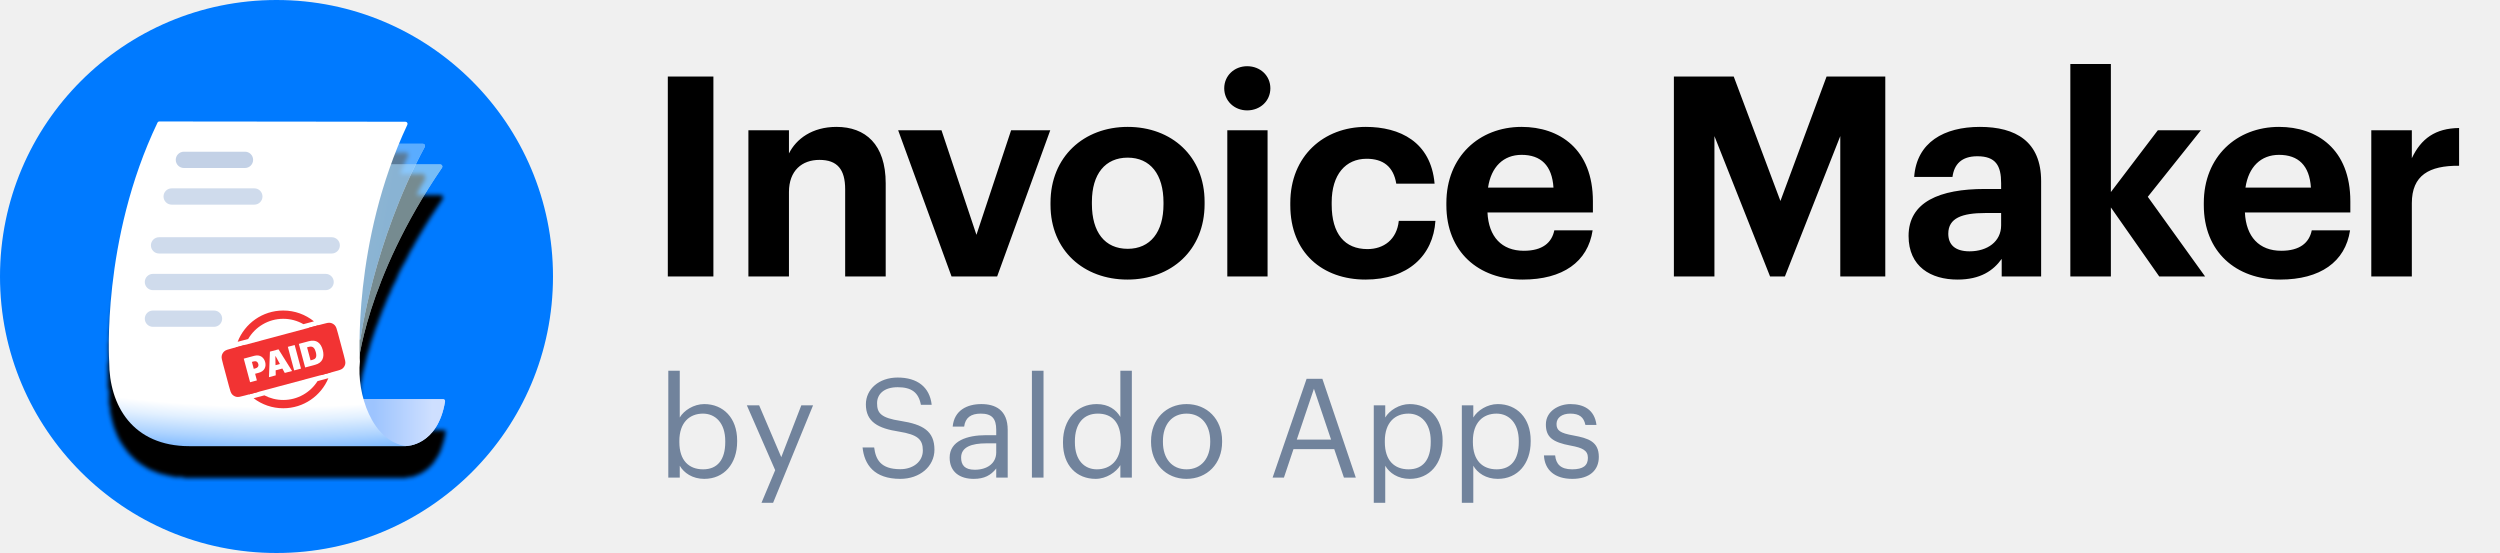
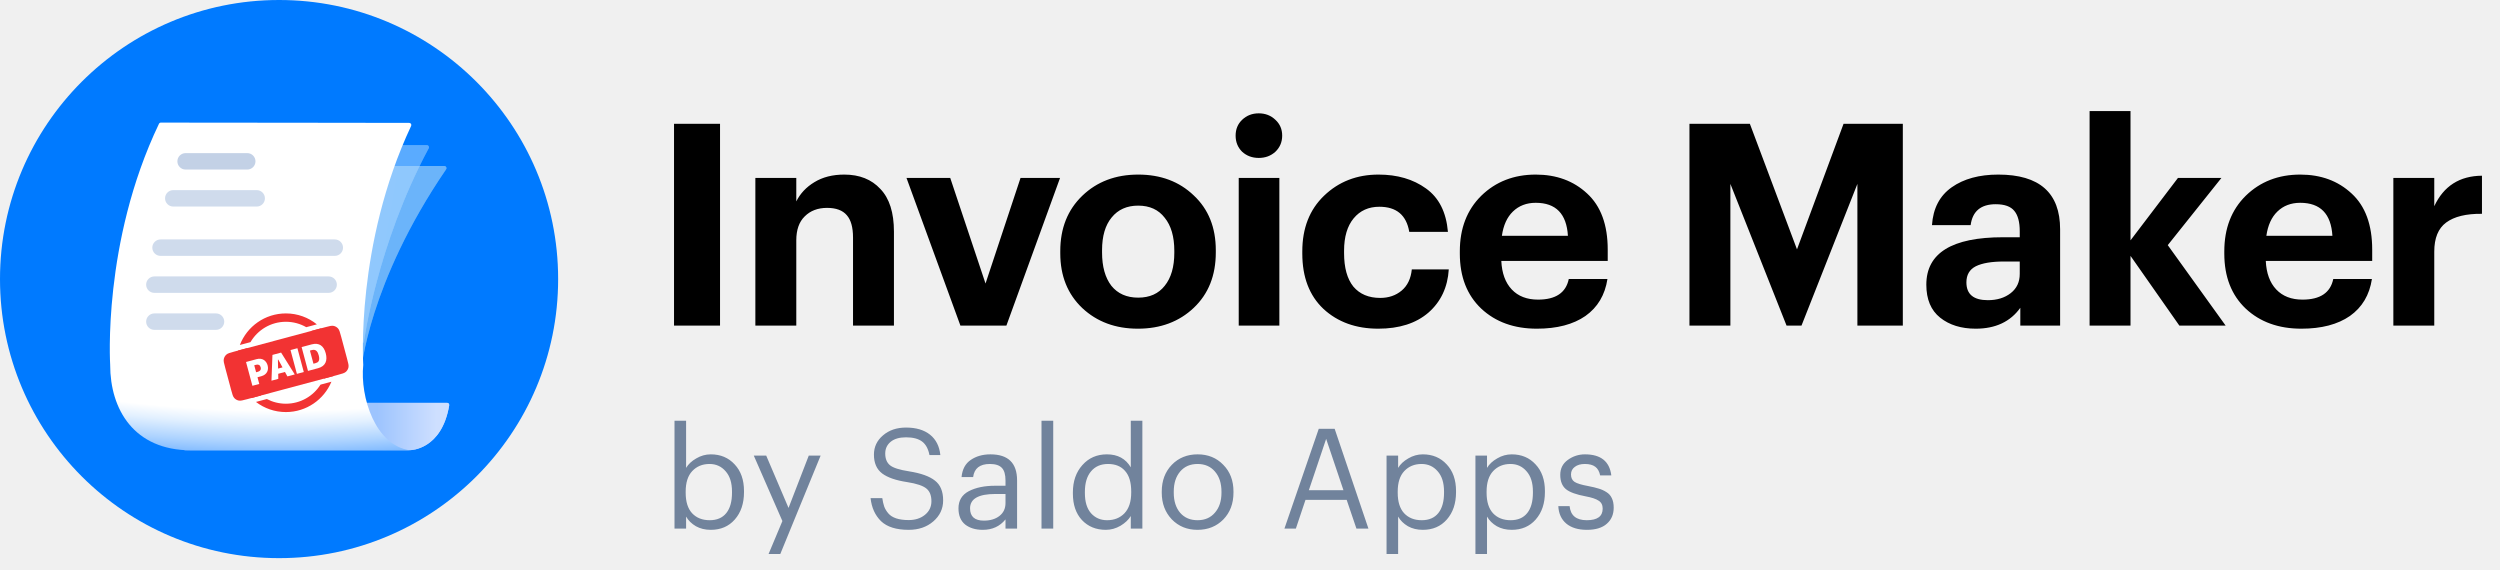
- <svg xmlns="http://www.w3.org/2000/svg" width="217" height="48" viewBox="0 0 217 48" fill="none">
-   <rect width="48" height="48" rx="24" fill="#007AFF" />
-   <g filter="url(#filter0_d)">
-     <path d="M35.272 38.711H15.869V34.644H38.456C38.565 34.644 38.649 34.743 38.631 34.851C37.989 38.711 35.272 38.711 35.272 38.711Z" fill="#AFCDFB" />
-     <path d="M35.272 38.711H15.869V34.644H38.456C38.565 34.644 38.649 34.743 38.631 34.851C37.989 38.711 35.272 38.711 35.272 38.711Z" fill="url(#paint0_linear)" />
-     <g opacity="0.6">
-       <path d="M38.221 14.277L16.044 14.277C15.977 14.277 15.916 14.316 15.885 14.374C10.069 25.29 10.091 26.265 10.091 26.265L31.056 31.888C31.056 31.888 31.665 24.367 38.364 14.562C38.446 14.442 38.366 14.277 38.221 14.277Z" fill="#F8FBFF" />
-       <path d="M38.221 14.277L16.044 14.277C15.977 14.277 15.916 14.316 15.885 14.374C10.069 25.29 10.091 26.265 10.091 26.265L31.056 31.888C31.056 31.888 31.665 24.367 38.364 14.562C38.446 14.442 38.366 14.277 38.221 14.277Z" fill="url(#paint1_linear)" />
-       <path d="M28.282 16.09C28.243 16.305 28.038 16.449 27.822 16.411L19.473 14.96C19.258 14.923 19.114 14.718 19.153 14.503C19.192 14.288 19.397 14.144 19.613 14.181L27.962 15.632C28.177 15.67 28.32 15.874 28.282 16.09Z" fill="black" />
-       <path d="M30.347 17.869C30.309 18.085 30.102 18.23 29.886 18.192L16.921 15.931C16.705 15.893 16.561 15.687 16.599 15.471C16.638 15.255 16.844 15.111 17.06 15.148L30.026 17.41C30.242 17.448 30.386 17.653 30.347 17.869Z" fill="black" />
-       <path d="M29.389 21.006L15.428 18.544C15.32 18.526 15.248 18.422 15.267 18.314C15.286 18.206 15.389 18.133 15.497 18.152L29.458 20.613C29.566 20.632 29.638 20.736 29.619 20.844C29.6 20.953 29.497 21.025 29.389 21.006Z" fill="black" />
-       <path d="M29.251 21.833L15.29 19.371C15.182 19.352 15.11 19.248 15.129 19.14C15.148 19.032 15.251 18.959 15.359 18.978L29.32 21.44C29.428 21.459 29.5 21.563 29.481 21.671C29.462 21.779 29.358 21.852 29.251 21.833Z" fill="black" />
-       <path d="M15.136 20.243L23.734 21.759C23.841 21.778 23.945 21.705 23.964 21.597C23.983 21.489 23.911 21.385 23.803 21.366L15.205 19.85C15.098 19.831 14.994 19.904 14.975 20.012C14.956 20.12 15.028 20.224 15.136 20.243Z" fill="black" />
-     </g>
-     <g opacity="0.6">
-       <path d="M36.715 12.484L14.48 12.484C14.403 12.484 14.337 12.535 14.312 12.607C10.284 24.305 10.794 28.773 10.794 28.773L31.284 29.456C31.284 29.456 32.405 21.03 36.87 12.752C36.934 12.631 36.852 12.484 36.715 12.484Z" fill="#F8FBFF" />
-       <path d="M36.715 12.484L14.48 12.484C14.403 12.484 14.337 12.535 14.312 12.607C10.284 24.305 10.794 28.773 10.794 28.773L31.284 29.456C31.284 29.456 32.405 21.03 36.87 12.752C36.934 12.631 36.852 12.484 36.715 12.484Z" fill="url(#paint2_linear)" />
-       <path d="M27.775 14.795C27.755 15.011 27.564 15.172 27.348 15.153L18.894 14.431C18.677 14.412 18.518 14.222 18.537 14.006C18.557 13.79 18.748 13.629 18.964 13.648L27.418 14.37C27.634 14.389 27.794 14.579 27.775 14.795Z" fill="black" />
-       <path d="M29.987 16.387C29.968 16.605 29.776 16.766 29.559 16.747L16.436 15.62C16.218 15.602 16.058 15.411 16.077 15.193C16.097 14.976 16.288 14.815 16.506 14.834L29.629 15.96C29.846 15.979 30.007 16.17 29.987 16.387Z" fill="black" />
-       <path d="M29.304 19.595L15.181 18.36C15.073 18.35 14.992 18.253 15.001 18.143C15.011 18.034 15.107 17.953 15.216 17.962L29.339 19.198C29.448 19.207 29.529 19.305 29.519 19.414C29.51 19.523 29.413 19.605 29.304 19.595Z" fill="black" />
-       <path d="M29.238 20.431L15.116 19.195C15.007 19.186 14.926 19.088 14.935 18.979C14.945 18.87 15.042 18.788 15.15 18.798L29.273 20.033C29.382 20.043 29.463 20.14 29.453 20.249C29.444 20.359 29.347 20.44 29.238 20.431Z" fill="black" />
-       <path d="M15.039 20.077L23.736 20.838C23.845 20.847 23.942 20.766 23.951 20.656C23.961 20.547 23.88 20.45 23.771 20.441L15.073 19.68C14.964 19.67 14.868 19.752 14.858 19.861C14.849 19.97 14.93 20.067 15.039 20.077Z" fill="black" />
-     </g>
-     <path d="M35.196 10.568C35.328 10.568 35.414 10.708 35.358 10.827C30.557 21.045 31.24 31.384 31.24 31.384L31.24 31.384C30.953 34.133 32.27 38.338 35.286 38.728H16.45C11.507 38.728 9.476 35.194 9.475 31.384C9.475 31.384 9.475 31.384 9.475 31.384L9.476 31.384C9.476 31.384 8.785 20.851 13.671 10.646C13.701 10.584 13.765 10.543 13.834 10.543C23.085 10.544 29.46 10.568 35.196 10.568Z" fill="url(#paint3_radial)" />
-     <rect x="15.255" y="13.168" width="6.716" height="1.414" rx="0.707" fill="#C3D1E6" />
-     <rect x="12.568" y="26.954" width="6.716" height="1.414" rx="0.707" fill="#CFDBEC" />
-     <rect x="13.099" y="20.591" width="16.402" height="1.414" rx="0.707" fill="#CFDBEC" />
-     <rect x="12.568" y="23.772" width="16.402" height="1.414" rx="0.707" fill="#CFDBEC" />
-     <rect x="14.194" y="16.349" width="8.59" height="1.414" rx="0.707" fill="#CFDBEC" />
+ <svg xmlns="http://www.w3.org/2000/svg" width="215" height="49" viewBox="0 0 215 49" fill="none">
+   <path d="M57.966 28V10.645H61.923V28H57.966ZM64.961 28V15.305H68.481V17.32C68.821 16.64 69.339 16.09 70.034 15.669C70.746 15.232 71.604 15.014 72.607 15.014C73.918 15.014 74.954 15.427 75.714 16.252C76.491 17.061 76.879 18.283 76.879 19.917V28H73.36V20.427C73.36 19.553 73.182 18.914 72.826 18.509C72.47 18.089 71.903 17.878 71.127 17.878C70.334 17.878 69.695 18.121 69.209 18.606C68.724 19.076 68.481 19.763 68.481 20.67V28H64.961ZM82.595 28L77.959 15.305H81.721L84.755 24.383L87.765 15.305H91.163L86.551 28H82.595ZM95.578 24.578C96.128 25.257 96.897 25.597 97.884 25.597C98.871 25.597 99.632 25.257 100.165 24.578C100.716 23.898 100.991 22.951 100.991 21.738V21.568C100.991 20.354 100.716 19.407 100.165 18.728C99.632 18.032 98.871 17.684 97.884 17.684C96.913 17.684 96.152 18.024 95.602 18.703C95.052 19.367 94.777 20.305 94.777 21.519V21.713C94.777 22.927 95.044 23.882 95.578 24.578ZM97.859 28.267C95.934 28.267 94.34 27.676 93.078 26.495C91.816 25.298 91.184 23.728 91.184 21.786V21.592C91.184 19.634 91.816 18.048 93.078 16.834C94.34 15.621 95.942 15.014 97.884 15.014C99.826 15.014 101.42 15.613 102.666 16.81C103.928 17.991 104.559 19.561 104.559 21.519V21.713C104.559 23.688 103.928 25.273 102.666 26.471C101.403 27.668 99.801 28.267 97.859 28.267ZM106.53 28V15.305H110.025V28H106.53ZM109.686 13.048C109.297 13.404 108.82 13.582 108.253 13.582C107.687 13.582 107.21 13.404 106.821 13.048C106.449 12.676 106.263 12.214 106.263 11.664C106.263 11.114 106.449 10.661 106.821 10.305C107.21 9.933 107.687 9.747 108.253 9.747C108.82 9.747 109.297 9.933 109.686 10.305C110.074 10.661 110.268 11.114 110.268 11.664C110.268 12.214 110.074 12.676 109.686 13.048ZM118.527 28.267C116.617 28.267 115.048 27.701 113.818 26.568C112.604 25.419 111.998 23.833 111.998 21.81V21.616C111.998 19.626 112.621 18.032 113.867 16.834C115.129 15.621 116.69 15.014 118.551 15.014C120.169 15.014 121.529 15.411 122.629 16.203C123.746 16.996 124.377 18.242 124.522 19.941H121.197C120.954 18.501 120.097 17.781 118.624 17.781C117.702 17.781 116.965 18.113 116.415 18.776C115.865 19.44 115.59 20.37 115.59 21.568V21.762C115.59 23.024 115.857 23.987 116.391 24.65C116.941 25.298 117.71 25.621 118.697 25.621C119.425 25.621 120.04 25.411 120.542 24.99C121.043 24.569 121.335 23.963 121.415 23.17H124.595C124.498 24.707 123.916 25.945 122.848 26.883C121.78 27.806 120.339 28.267 118.527 28.267ZM132.171 28.267C130.213 28.267 128.619 27.692 127.39 26.544C126.16 25.378 125.545 23.801 125.545 21.81V21.616C125.545 19.642 126.16 18.048 127.39 16.834C128.636 15.621 130.197 15.014 132.074 15.014C133.854 15.014 135.327 15.556 136.492 16.64C137.673 17.724 138.264 19.335 138.264 21.471V22.442H129.113C129.162 23.493 129.461 24.311 130.011 24.893C130.561 25.476 131.314 25.767 132.268 25.767C133.79 25.767 134.671 25.176 134.914 23.995H138.24C138.029 25.37 137.398 26.43 136.346 27.175C135.294 27.903 133.903 28.267 132.171 28.267ZM129.162 20.281H134.841C134.728 18.388 133.806 17.441 132.074 17.441C131.281 17.441 130.626 17.692 130.108 18.194C129.607 18.679 129.291 19.375 129.162 20.281ZM145.293 28V10.645H150.488L154.541 21.446L158.546 10.645H163.643V28H159.736V15.815L154.929 28H153.643L148.813 15.815V28H145.293ZM169.912 28.267C168.666 28.267 167.646 27.951 166.854 27.32C166.061 26.689 165.664 25.743 165.664 24.48C165.664 21.762 167.865 20.403 172.266 20.403H173.698V19.893C173.698 19.1 173.545 18.517 173.237 18.145C172.93 17.757 172.396 17.563 171.635 17.563C170.357 17.563 169.637 18.161 169.475 19.359H166.15C166.247 17.919 166.813 16.834 167.849 16.106C168.884 15.378 170.219 15.014 171.854 15.014C175.398 15.014 177.17 16.584 177.17 19.723V28H173.747V26.471C172.889 27.668 171.611 28.267 169.912 28.267ZM170.956 25.815C171.749 25.815 172.404 25.613 172.922 25.209C173.44 24.804 173.698 24.254 173.698 23.558V22.49H172.339C171.271 22.49 170.462 22.628 169.912 22.903C169.378 23.178 169.111 23.639 169.111 24.286C169.111 25.306 169.726 25.815 170.956 25.815ZM179.705 28V9.553H183.224V20.67L187.302 15.305H191.04L186.428 21.082L191.404 28H187.424L183.224 22.005V28H179.705ZM197.917 28.267C195.959 28.267 194.365 27.692 193.135 26.544C191.905 25.378 191.29 23.801 191.29 21.81V21.616C191.29 19.642 191.905 18.048 193.135 16.834C194.381 15.621 195.943 15.014 197.82 15.014C199.6 15.014 201.072 15.556 202.237 16.64C203.419 17.724 204.009 19.335 204.009 21.471V22.442H194.858C194.907 23.493 195.206 24.311 195.756 24.893C196.307 25.476 197.059 25.767 198.014 25.767C199.535 25.767 200.417 25.176 200.66 23.995H203.985C203.775 25.37 203.144 26.43 202.092 27.175C201.04 27.903 199.648 28.267 197.917 28.267ZM194.907 20.281H200.587C200.474 18.388 199.551 17.441 197.82 17.441C197.027 17.441 196.371 17.692 195.854 18.194C195.352 18.679 195.036 19.375 194.907 20.281ZM205.828 28V15.305H209.347V17.733C210.156 16.001 211.524 15.127 213.449 15.111V18.388C212.09 18.372 211.062 18.623 210.367 19.14C209.687 19.642 209.347 20.475 209.347 21.64V28H205.828Z" fill="black" />
+   <path d="M61.128 45.566C60.64 45.566 60.212 45.462 59.844 45.254C59.476 45.038 59.196 44.762 59.004 44.426V45.458H58.008V36.182H59.004V40.238C59.196 39.918 59.488 39.646 59.88 39.422C60.272 39.19 60.688 39.074 61.128 39.074C61.968 39.074 62.652 39.362 63.18 39.938C63.716 40.506 63.984 41.27 63.984 42.23V42.326C63.984 43.294 63.72 44.078 63.192 44.678C62.672 45.27 61.984 45.566 61.128 45.566ZM61.032 44.738C61.656 44.738 62.132 44.534 62.46 44.126C62.788 43.718 62.952 43.134 62.952 42.374V42.278C62.952 41.518 62.768 40.934 62.4 40.526C62.04 40.11 61.58 39.902 61.02 39.902C60.412 39.902 59.916 40.106 59.532 40.514C59.156 40.914 58.968 41.502 58.968 42.278V42.374C58.968 43.15 59.152 43.738 59.52 44.138C59.896 44.538 60.4 44.738 61.032 44.738ZM66.098 47.642L67.286 44.81L64.826 39.182H65.894L67.814 43.682L69.554 39.182H70.574L67.106 47.642H66.098ZM78.146 45.566C77.082 45.566 76.29 45.318 75.77 44.822C75.258 44.318 74.958 43.658 74.87 42.842H75.878C75.918 43.122 75.974 43.366 76.046 43.574C76.126 43.782 76.246 43.978 76.406 44.162C76.566 44.346 76.79 44.486 77.078 44.582C77.374 44.678 77.73 44.726 78.146 44.726C78.706 44.726 79.17 44.578 79.538 44.282C79.914 43.978 80.102 43.586 80.102 43.106C80.102 42.61 79.958 42.246 79.67 42.014C79.382 41.774 78.834 41.59 78.026 41.462C77.058 41.318 76.338 41.07 75.866 40.718C75.394 40.358 75.158 39.818 75.158 39.098C75.158 38.434 75.418 37.882 75.938 37.442C76.458 36.994 77.118 36.77 77.918 36.77C78.782 36.77 79.47 36.974 79.982 37.382C80.494 37.79 80.79 38.374 80.87 39.134H79.934C79.83 38.598 79.618 38.21 79.298 37.97C78.978 37.73 78.518 37.61 77.918 37.61C77.35 37.61 76.91 37.738 76.598 37.994C76.286 38.25 76.13 38.586 76.13 39.002C76.13 39.45 76.266 39.786 76.538 40.01C76.81 40.234 77.362 40.41 78.194 40.538C79.202 40.698 79.938 40.962 80.402 41.33C80.874 41.69 81.11 42.258 81.11 43.034C81.11 43.754 80.826 44.358 80.258 44.846C79.698 45.326 78.994 45.566 78.146 45.566ZM84.517 45.566C83.901 45.566 83.397 45.414 83.005 45.11C82.621 44.798 82.429 44.334 82.429 43.718C82.429 43.046 82.725 42.554 83.317 42.242C83.917 41.93 84.669 41.774 85.573 41.774H86.473V41.318C86.473 40.814 86.369 40.454 86.161 40.238C85.953 40.014 85.609 39.902 85.129 39.902C84.265 39.902 83.785 40.278 83.689 41.03H82.693C82.757 40.358 83.021 39.866 83.485 39.554C83.949 39.234 84.513 39.074 85.177 39.074C86.705 39.074 87.469 39.822 87.469 41.318V45.458H86.473V44.666C85.993 45.266 85.341 45.566 84.517 45.566ZM84.613 44.774C85.157 44.774 85.601 44.642 85.945 44.378C86.297 44.106 86.473 43.734 86.473 43.262V42.482H85.609C84.153 42.482 83.425 42.894 83.425 43.718C83.425 44.422 83.821 44.774 84.613 44.774ZM89.57 45.458V36.182H90.578V45.458H89.57ZM95.1 45.566C94.26 45.566 93.576 45.286 93.048 44.726C92.528 44.166 92.268 43.406 92.268 42.446V42.35C92.268 41.39 92.54 40.606 93.084 39.998C93.628 39.382 94.332 39.074 95.196 39.074C96.124 39.074 96.808 39.446 97.248 40.19V36.182H98.244V45.458H97.248V44.378C97.056 44.698 96.76 44.978 96.36 45.218C95.96 45.45 95.54 45.566 95.1 45.566ZM95.208 44.738C95.824 44.738 96.324 44.538 96.708 44.138C97.092 43.73 97.284 43.138 97.284 42.362V42.266C97.284 41.482 97.108 40.894 96.756 40.502C96.412 40.102 95.924 39.902 95.292 39.902C94.668 39.902 94.18 40.114 93.828 40.538C93.476 40.954 93.3 41.542 93.3 42.302V42.398C93.3 43.158 93.476 43.738 93.828 44.138C94.188 44.538 94.648 44.738 95.208 44.738ZM102.995 44.738C103.619 44.738 104.115 44.522 104.483 44.09C104.859 43.658 105.047 43.086 105.047 42.374V42.29C105.047 41.562 104.859 40.982 104.483 40.55C104.115 40.118 103.619 39.902 102.995 39.902C102.363 39.902 101.863 40.118 101.495 40.55C101.127 40.982 100.943 41.558 100.943 42.278V42.374C100.943 43.094 101.127 43.67 101.495 44.102C101.863 44.526 102.363 44.738 102.995 44.738ZM102.983 45.566C102.095 45.566 101.359 45.266 100.775 44.666C100.199 44.058 99.911 43.294 99.911 42.374V42.278C99.911 41.342 100.199 40.574 100.775 39.974C101.359 39.374 102.099 39.074 102.995 39.074C103.891 39.074 104.627 39.374 105.203 39.974C105.787 40.566 106.079 41.33 106.079 42.266V42.362C106.079 43.306 105.787 44.078 105.203 44.678C104.619 45.27 103.879 45.566 102.983 45.566ZM110.461 45.458L113.413 36.878H114.781L117.685 45.458H116.653L115.813 42.986H112.273L111.445 45.458H110.461ZM114.049 37.742L112.561 42.158H115.537L114.049 37.742ZM119.243 47.642V39.182H120.239V40.238C120.431 39.918 120.723 39.646 121.115 39.422C121.507 39.19 121.923 39.074 122.363 39.074C123.203 39.074 123.887 39.362 124.415 39.938C124.951 40.506 125.219 41.27 125.219 42.23V42.326C125.219 43.294 124.955 44.078 124.427 44.678C123.907 45.27 123.219 45.566 122.363 45.566C121.875 45.566 121.447 45.462 121.079 45.254C120.711 45.038 120.431 44.762 120.239 44.426V47.642H119.243ZM122.267 44.738C122.891 44.738 123.367 44.534 123.695 44.126C124.023 43.718 124.187 43.134 124.187 42.374V42.278C124.187 41.518 124.003 40.934 123.635 40.526C123.275 40.11 122.815 39.902 122.255 39.902C121.647 39.902 121.151 40.106 120.767 40.514C120.391 40.914 120.203 41.502 120.203 42.278V42.374C120.203 43.15 120.387 43.738 120.755 44.138C121.131 44.538 121.635 44.738 122.267 44.738ZM126.887 47.642V39.182H127.883V40.238C128.075 39.918 128.367 39.646 128.759 39.422C129.151 39.19 129.567 39.074 130.007 39.074C130.847 39.074 131.531 39.362 132.059 39.938C132.595 40.506 132.863 41.27 132.863 42.23V42.326C132.863 43.294 132.599 44.078 132.071 44.678C131.551 45.27 130.863 45.566 130.007 45.566C129.519 45.566 129.091 45.462 128.723 45.254C128.355 45.038 128.075 44.762 127.883 44.426V47.642H126.887ZM129.911 44.738C130.535 44.738 131.011 44.534 131.339 44.126C131.667 43.718 131.831 43.134 131.831 42.374V42.278C131.831 41.518 131.647 40.934 131.279 40.526C130.919 40.11 130.459 39.902 129.899 39.902C129.291 39.902 128.795 40.106 128.411 40.514C128.035 40.914 127.847 41.502 127.847 42.278V42.374C127.847 43.15 128.031 43.738 128.399 44.138C128.775 44.538 129.279 44.738 129.911 44.738ZM136.474 45.566C135.722 45.566 135.13 45.386 134.698 45.026C134.274 44.666 134.046 44.166 134.014 43.526H134.986C135.066 44.334 135.558 44.738 136.462 44.738C137.374 44.738 137.83 44.406 137.83 43.742C137.83 43.43 137.714 43.202 137.482 43.058C137.258 42.906 136.886 42.782 136.366 42.686C135.55 42.534 134.982 42.326 134.662 42.062C134.342 41.79 134.182 41.382 134.182 40.838C134.182 40.294 134.398 39.866 134.83 39.554C135.27 39.234 135.762 39.074 136.306 39.074C137.666 39.074 138.422 39.678 138.574 40.886H137.614C137.542 40.542 137.402 40.294 137.194 40.142C136.986 39.982 136.686 39.902 136.294 39.902C135.934 39.902 135.646 39.986 135.43 40.154C135.214 40.314 135.106 40.53 135.106 40.802C135.106 41.09 135.206 41.302 135.406 41.438C135.614 41.574 136.002 41.694 136.57 41.798C136.946 41.87 137.246 41.942 137.47 42.014C137.702 42.078 137.926 42.178 138.142 42.314C138.366 42.45 138.526 42.63 138.622 42.854C138.726 43.07 138.778 43.338 138.778 43.658C138.778 44.242 138.578 44.706 138.178 45.05C137.786 45.394 137.218 45.566 136.474 45.566Z" fill="#71839C" />
+   <path d="M48 24C48 10.745 37.255 0 24 0C10.745 0 0 10.745 0 24C0 37.255 10.745 48 24 48C37.255 48 48 37.255 48 24Z" fill="#007AFF" />
+   <path d="M35.272 38.712H15.869V34.645H38.456C38.566 34.645 38.649 34.744 38.632 34.852C37.989 38.712 35.272 38.712 35.272 38.712Z" fill="#AFCDFB" />
+   <path d="M35.272 38.712H15.869V34.645H38.456C38.566 34.645 38.649 34.744 38.632 34.852C37.989 38.712 35.272 38.712 35.272 38.712Z" fill="url(#paint0_linear)" />
+   <g opacity="0.6">
+     <path opacity="0.6" d="M38.221 14.277H16.043C15.977 14.277 15.916 14.316 15.885 14.375C10.069 25.29 10.091 26.266 10.091 26.266L31.056 31.888C31.056 31.888 31.664 24.367 38.364 14.562C38.446 14.443 38.365 14.277 38.221 14.277Z" fill="#F8FBFF" />
+     <path opacity="0.6" d="M38.221 14.277H16.043C15.977 14.277 15.916 14.316 15.885 14.375C10.069 25.29 10.091 26.266 10.091 26.266L31.056 31.888C31.056 31.888 31.664 24.367 38.364 14.562C38.446 14.443 38.365 14.277 38.221 14.277Z" fill="url(#paint1_linear)" />
+     <path opacity="0.6" d="M28.282 16.09C28.243 16.305 28.037 16.45 27.822 16.412L19.473 14.961C19.258 14.924 19.114 14.719 19.153 14.504C19.191 14.288 19.397 14.144 19.612 14.182L27.961 15.633C28.177 15.67 28.32 15.875 28.282 16.09Z" fill="black" />
+     <path opacity="0.6" d="M30.347 17.87C30.309 18.086 30.102 18.23 29.886 18.192L16.921 15.931C16.704 15.893 16.561 15.688 16.599 15.472C16.637 15.255 16.844 15.111 17.06 15.149L30.026 17.41C30.242 17.448 30.386 17.654 30.347 17.87Z" fill="black" />
+     <path opacity="0.6" d="M29.389 21.006L15.427 18.545C15.32 18.526 15.248 18.422 15.267 18.314C15.286 18.206 15.389 18.133 15.497 18.152L29.458 20.614C29.566 20.633 29.638 20.737 29.619 20.845C29.6 20.953 29.496 21.026 29.389 21.006Z" fill="black" />
+     <path opacity="0.6" d="M29.25 21.833L15.289 19.372C15.181 19.352 15.109 19.248 15.128 19.141C15.147 19.032 15.25 18.96 15.358 18.979L29.319 21.44C29.427 21.459 29.499 21.563 29.48 21.671C29.461 21.779 29.358 21.852 29.25 21.833Z" fill="black" />
+     <path opacity="0.6" d="M15.135 20.244L23.734 21.76C23.841 21.779 23.945 21.706 23.963 21.598C23.983 21.489 23.91 21.386 23.803 21.367L15.205 19.851C15.097 19.832 14.994 19.904 14.975 20.013C14.956 20.121 15.028 20.225 15.135 20.244Z" fill="black" />
  </g>
-   <path fill-rule="evenodd" clip-rule="evenodd" d="M27.564 33.079C26.94 34.064 25.84 34.718 24.587 34.718C23.995 34.718 23.438 34.573 22.949 34.316L22.012 34.567C22.726 35.113 23.618 35.437 24.587 35.437C26.351 35.437 27.864 34.36 28.503 32.827L27.564 33.079ZM22.463 34.007C21.613 33.364 21.064 32.344 21.064 31.195C21.064 30.748 21.147 30.321 21.299 29.927L20.475 30.148C20.39 30.483 20.345 30.834 20.345 31.195C20.345 32.386 20.835 33.461 21.624 34.231L22.463 34.007ZM20.628 29.668C21.241 28.08 22.782 26.954 24.587 26.954C25.595 26.954 26.521 27.306 27.25 27.893L26.338 28.138C25.822 27.842 25.224 27.672 24.587 27.672C23.287 27.672 22.152 28.376 21.541 29.423L20.628 29.668ZM26.799 28.453C27.598 29.099 28.11 30.088 28.11 31.195C28.11 31.682 28.011 32.146 27.832 32.568L28.671 32.343C28.774 31.978 28.828 31.593 28.828 31.195C28.828 30.043 28.369 28.997 27.622 28.233L26.799 28.453Z" fill="#F23333" />
+   <g opacity="0.6">
+     <path opacity="0.6" d="M36.715 12.484H14.48C14.403 12.484 14.336 12.535 14.312 12.608C10.284 24.306 10.794 28.774 10.794 28.774L31.284 29.456C31.284 29.456 32.405 21.031 36.869 12.752C36.934 12.632 36.852 12.484 36.715 12.484Z" fill="#F8FBFF" />
+     <path opacity="0.6" d="M36.715 12.484H14.48C14.403 12.484 14.336 12.535 14.312 12.608C10.284 24.306 10.794 28.774 10.794 28.774L31.284 29.456C31.284 29.456 32.405 21.031 36.869 12.752C36.934 12.632 36.852 12.484 36.715 12.484Z" fill="url(#paint2_linear)" />
+     <path opacity="0.6" d="M27.774 14.795C27.755 15.011 27.564 15.172 27.347 15.153L18.893 14.431C18.677 14.412 18.517 14.222 18.537 14.006C18.556 13.79 18.747 13.629 18.963 13.648L27.418 14.37C27.634 14.389 27.794 14.579 27.774 14.795Z" fill="black" />
+     <path opacity="0.6" d="M29.987 16.388C29.968 16.606 29.776 16.767 29.558 16.748L16.435 15.621C16.218 15.603 16.058 15.411 16.077 15.194C16.096 14.977 16.288 14.816 16.505 14.835L29.628 15.961C29.846 15.98 30.006 16.171 29.987 16.388Z" fill="black" />
+     <path opacity="0.6" d="M29.304 19.596L15.181 18.36C15.072 18.351 14.991 18.253 15.001 18.144C15.01 18.035 15.107 17.953 15.216 17.963L29.338 19.198C29.447 19.208 29.528 19.305 29.519 19.414C29.509 19.524 29.413 19.605 29.304 19.596Z" fill="black" />
+     <path opacity="0.6" d="M29.238 20.431L15.116 19.195C15.007 19.186 14.926 19.089 14.935 18.98C14.945 18.87 15.041 18.789 15.15 18.798L29.273 20.034C29.382 20.043 29.463 20.141 29.453 20.25C29.444 20.359 29.347 20.441 29.238 20.431Z" fill="black" />
+     <path opacity="0.6" d="M15.038 20.078L23.736 20.838C23.845 20.848 23.942 20.766 23.951 20.657C23.96 20.548 23.88 20.451 23.771 20.441L15.073 19.68C14.964 19.671 14.868 19.752 14.858 19.861C14.849 19.971 14.93 20.068 15.038 20.078Z" fill="black" />
+   </g>
+   <path d="M35.196 10.569C35.328 10.569 35.414 10.708 35.358 10.828C30.557 21.046 31.24 31.384 31.24 31.384H31.24C30.953 34.133 32.27 38.338 35.286 38.729H16.45C11.507 38.729 9.476 35.194 9.475 31.385C9.475 31.384 9.475 31.384 9.475 31.384H9.476C9.476 31.384 8.785 20.851 13.671 10.646C13.701 10.584 13.765 10.544 13.834 10.544C23.085 10.544 29.46 10.568 35.196 10.569Z" fill="url(#paint3_radial)" />
+   <path d="M21.264 13.168H15.962C15.571 13.168 15.255 13.485 15.255 13.875C15.255 14.265 15.571 14.582 15.962 14.582H21.264C21.655 14.582 21.971 14.265 21.971 13.875C21.971 13.485 21.655 13.168 21.264 13.168Z" fill="#C3D1E6" />
+   <path d="M18.578 26.954H13.275C12.885 26.954 12.568 27.271 12.568 27.661C12.568 28.052 12.885 28.368 13.275 28.368H18.578C18.968 28.368 19.285 28.052 19.285 27.661C19.285 27.271 18.968 26.954 18.578 26.954Z" fill="#CFDBEC" />
+   <path d="M28.793 20.591H13.806C13.415 20.591 13.099 20.908 13.099 21.298C13.099 21.689 13.415 22.005 13.806 22.005H28.793C29.184 22.005 29.5 21.689 29.5 21.298C29.5 20.908 29.184 20.591 28.793 20.591Z" fill="#CFDBEC" />
+   <path d="M28.263 23.773H13.275C12.885 23.773 12.568 24.089 12.568 24.479C12.568 24.87 12.885 25.186 13.275 25.186H28.263C28.653 25.186 28.97 24.87 28.97 24.479C28.97 24.089 28.653 23.773 28.263 23.773Z" fill="#CFDBEC" />
+   <path d="M22.077 16.35H14.901C14.511 16.35 14.194 16.666 14.194 17.057C14.194 17.447 14.511 17.764 14.901 17.764H22.077C22.468 17.764 22.784 17.447 22.784 17.057C22.784 16.666 22.468 16.35 22.077 16.35Z" fill="#CFDBEC" />
+   <path fill-rule="evenodd" clip-rule="evenodd" d="M27.564 33.079C26.94 34.065 25.84 34.719 24.587 34.719C23.995 34.719 23.438 34.573 22.949 34.316L22.012 34.567C22.726 35.113 23.618 35.438 24.587 35.438C26.351 35.438 27.864 34.36 28.503 32.828L27.564 33.079ZM22.463 34.007C21.613 33.364 21.064 32.344 21.064 31.196C21.064 30.749 21.147 30.321 21.299 29.928L20.475 30.148C20.39 30.483 20.345 30.834 20.345 31.196C20.345 32.386 20.835 33.462 21.624 34.232L22.463 34.007ZM20.628 29.668C21.241 28.08 22.782 26.954 24.587 26.954C25.595 26.954 26.521 27.306 27.25 27.894L26.338 28.138C25.822 27.842 25.224 27.673 24.587 27.673C23.287 27.673 22.152 28.376 21.541 29.424L20.628 29.668ZM26.799 28.454C27.598 29.1 28.11 30.088 28.11 31.196C28.11 31.683 28.011 32.147 27.832 32.568L28.671 32.343C28.774 31.979 28.828 31.594 28.828 31.196C28.828 30.043 28.369 28.998 27.622 28.233L26.799 28.454Z" fill="#F23333" />
  <path d="M19.365 31.616C19.262 31.234 19.211 31.043 19.247 30.877C19.277 30.731 19.354 30.598 19.465 30.498C19.591 30.385 19.782 30.334 20.165 30.231L27.951 28.145C28.334 28.042 28.525 27.991 28.691 28.026C28.837 28.057 28.97 28.134 29.07 28.245C29.183 28.371 29.234 28.562 29.337 28.945L29.849 30.857C29.952 31.239 30.003 31.43 29.968 31.596C29.936 31.742 29.86 31.875 29.749 31.975C29.623 32.088 29.432 32.139 29.049 32.242L21.263 34.328C20.88 34.431 20.689 34.482 20.523 34.447C20.377 34.416 20.244 34.339 20.145 34.228C20.031 34.102 19.98 33.911 19.877 33.529L19.365 31.616Z" fill="#F23333" />
-   <path d="M22.073 30.884L21.158 31.13L21.707 33.178L22.298 33.02L22.144 32.443L22.46 32.358C22.966 32.223 23.123 31.824 23.016 31.426C22.912 31.036 22.579 30.749 22.073 30.884ZM22.418 31.587C22.471 31.786 22.373 31.92 22.181 31.972L22.025 32.014L21.865 31.413L22.036 31.367C22.219 31.318 22.365 31.392 22.418 31.587Z" fill="white" />
-   <path d="M23.934 32.581L23.927 32.144L24.507 31.989L24.717 32.371L25.35 32.202L24.174 30.322L23.43 30.521L23.347 32.738L23.934 32.581ZM23.93 30.923L24.297 31.595L23.915 31.697L23.901 30.93L23.93 30.923Z" fill="white" />
+   <path d="M22.073 30.885L21.158 31.13L21.707 33.178L22.298 33.02L22.144 32.444L22.46 32.359C22.966 32.224 23.123 31.825 23.016 31.427C22.912 31.037 22.579 30.75 22.073 30.885ZM22.418 31.587C22.471 31.787 22.373 31.921 22.181 31.972L22.025 32.014L21.865 31.414L22.036 31.368C22.219 31.319 22.365 31.392 22.418 31.587Z" fill="white" />
+   <path d="M23.933 32.582L23.927 32.145L24.506 31.989L24.717 32.372L25.35 32.202L24.174 30.322L23.43 30.522L23.347 32.739L23.933 32.582ZM23.93 30.923L24.296 31.595L23.915 31.698L23.901 30.931L23.93 30.923Z" fill="white" />
  <path d="M26.126 31.994L25.577 29.946L24.984 30.105L25.533 32.153L26.126 31.994Z" fill="white" />
-   <path d="M25.939 29.849L26.488 31.897L27.353 31.665C28.001 31.491 28.181 31.003 28.014 30.378C27.849 29.763 27.463 29.44 26.804 29.617L25.939 29.849ZM26.654 30.149L26.822 30.104C27.186 30.007 27.332 30.264 27.41 30.558C27.542 31.05 27.356 31.172 27.125 31.234L26.957 31.279L26.654 30.149Z" fill="white" />
-   <path d="M57.966 24H61.923V6.645H57.966V24ZM64.961 24H68.481V16.67C68.481 14.801 69.622 13.878 71.127 13.878C72.68 13.878 73.36 14.704 73.36 16.427V24H76.879V15.917C76.879 12.519 75.108 11.014 72.607 11.014C70.496 11.014 69.112 12.058 68.481 13.32V11.305H64.961V24ZM82.595 24H86.551L91.163 11.305H87.765L84.755 20.383L81.721 11.305H77.959L82.595 24ZM97.884 21.597C95.893 21.597 94.777 20.141 94.777 17.713V17.519C94.777 15.092 95.942 13.684 97.884 13.684C99.85 13.684 100.991 15.14 100.991 17.568V17.738C100.991 20.141 99.85 21.597 97.884 21.597ZM97.859 24.267C101.67 24.267 104.559 21.718 104.559 17.713V17.519C104.559 13.563 101.695 11.014 97.884 11.014C94.073 11.014 91.184 13.611 91.184 17.592V17.786C91.184 21.743 94.073 24.267 97.859 24.267ZM106.53 24H110.025V11.305H106.53V24ZM108.253 9.582C109.394 9.582 110.268 8.757 110.268 7.664C110.268 6.572 109.394 5.747 108.253 5.747C107.137 5.747 106.263 6.572 106.263 7.664C106.263 8.757 107.137 9.582 108.253 9.582ZM118.527 24.267C122.216 24.267 124.401 22.18 124.595 19.17H121.415C121.246 20.796 120.105 21.621 118.697 21.621C116.731 21.621 115.59 20.311 115.59 17.762V17.568C115.59 15.14 116.804 13.781 118.624 13.781C120.056 13.781 120.954 14.461 121.197 15.941H124.522C124.207 12.3 121.488 11.014 118.551 11.014C114.935 11.014 111.998 13.514 111.998 17.616V17.81C111.998 21.961 114.813 24.267 118.527 24.267ZM132.171 24.267C135.642 24.267 137.827 22.738 138.24 19.995H134.914C134.696 21.063 133.895 21.767 132.268 21.767C130.351 21.767 129.21 20.553 129.113 18.442H138.264V17.471C138.264 12.932 135.351 11.014 132.074 11.014C128.385 11.014 125.545 13.611 125.545 17.616V17.81C125.545 21.864 128.336 24.267 132.171 24.267ZM129.162 16.281C129.429 14.485 130.497 13.441 132.074 13.441C133.749 13.441 134.72 14.364 134.841 16.281H129.162ZM145.293 24H148.813V11.815L153.643 24H154.929L159.736 11.815V24H163.643V6.645H158.546L154.541 17.446L150.488 6.645H145.293V24ZM169.912 24.267C171.902 24.267 173.019 23.49 173.747 22.471V24H177.17V15.723C177.17 12.276 174.961 11.014 171.854 11.014C168.747 11.014 166.368 12.349 166.15 15.359H169.475C169.621 14.267 170.252 13.563 171.635 13.563C173.237 13.563 173.698 14.388 173.698 15.893V16.403H172.266C168.383 16.403 165.664 17.519 165.664 20.48C165.664 23.15 167.606 24.267 169.912 24.267ZM170.956 21.815C169.669 21.815 169.111 21.209 169.111 20.286C169.111 18.927 170.3 18.49 172.339 18.49H173.698V19.558C173.698 20.966 172.509 21.815 170.956 21.815ZM179.705 24H183.224V18.005L187.424 24H191.404L186.428 17.082L191.04 11.305H187.302L183.224 16.67V5.553H179.705V24ZM197.917 24.267C201.388 24.267 203.572 22.738 203.985 19.995H200.66C200.441 21.063 199.64 21.767 198.014 21.767C196.096 21.767 194.955 20.553 194.858 18.442H204.009V17.471C204.009 12.932 201.097 11.014 197.82 11.014C194.13 11.014 191.29 13.611 191.29 17.616V17.81C191.29 21.864 194.082 24.267 197.917 24.267ZM194.907 16.281C195.174 14.485 196.242 13.441 197.82 13.441C199.495 13.441 200.465 14.364 200.587 16.281H194.907ZM205.828 24H209.347V17.64C209.347 15.213 210.852 14.364 213.449 14.388V11.111C211.386 11.135 210.148 12.034 209.347 13.733V11.305H205.828V24Z" fill="black" />
-   <path d="M61.128 41.566C62.856 41.566 63.984 40.246 63.984 38.326V38.23C63.984 36.274 62.772 35.074 61.128 35.074C60.216 35.074 59.364 35.626 59.004 36.238V32.182H58.008V41.458H59.004V40.426C59.364 41.05 60.108 41.566 61.128 41.566ZM61.032 40.738C59.808 40.738 58.968 39.982 58.968 38.374V38.278C58.968 36.67 59.856 35.902 61.02 35.902C62.076 35.902 62.952 36.694 62.952 38.278V38.374C62.952 39.898 62.28 40.738 61.032 40.738ZM66.098 43.642H67.106L70.574 35.182H69.554L67.814 39.682L65.894 35.182H64.826L67.286 40.81L66.098 43.642ZM78.146 41.566C79.85 41.566 81.11 40.474 81.11 39.034C81.11 37.414 80.102 36.838 78.194 36.538C76.442 36.274 76.13 35.842 76.13 35.002C76.13 34.198 76.742 33.61 77.918 33.61C79.106 33.61 79.73 34.054 79.934 35.134H80.87C80.702 33.61 79.634 32.77 77.918 32.77C76.298 32.77 75.158 33.778 75.158 35.098C75.158 36.622 76.226 37.186 78.026 37.462C79.658 37.726 80.102 38.134 80.102 39.106C80.102 40.078 79.25 40.726 78.146 40.726C76.418 40.726 76.01 39.862 75.878 38.842H74.87C75.026 40.306 75.854 41.566 78.146 41.566ZM84.517 41.566C85.441 41.566 86.005 41.254 86.473 40.666V41.458H87.469V37.318C87.469 35.566 86.377 35.074 85.177 35.074C83.965 35.074 82.825 35.602 82.693 37.03H83.689C83.785 36.262 84.265 35.902 85.129 35.902C86.089 35.902 86.473 36.322 86.473 37.318V37.774H85.573C83.965 37.774 82.429 38.266 82.429 39.718C82.429 41.002 83.353 41.566 84.517 41.566ZM84.613 40.774C83.737 40.774 83.425 40.366 83.425 39.718C83.425 38.794 84.349 38.482 85.609 38.482H86.473V39.262C86.473 40.234 85.669 40.774 84.613 40.774ZM89.57 41.458H90.578V32.182H89.57V41.458ZM95.1 41.566C96.012 41.566 96.888 40.99 97.248 40.378V41.458H98.244V32.182H97.248V36.19C96.888 35.578 96.24 35.074 95.196 35.074C93.468 35.074 92.268 36.43 92.268 38.35V38.446C92.268 40.402 93.456 41.566 95.1 41.566ZM95.208 40.738C94.152 40.738 93.3 39.982 93.3 38.398V38.302C93.3 36.778 94.044 35.902 95.292 35.902C96.516 35.902 97.284 36.658 97.284 38.266V38.362C97.284 39.97 96.372 40.738 95.208 40.738ZM102.995 40.738C101.723 40.738 100.943 39.802 100.943 38.374V38.278C100.943 36.838 101.735 35.902 102.995 35.902C104.243 35.902 105.047 36.838 105.047 38.29V38.374C105.047 39.79 104.255 40.738 102.995 40.738ZM102.983 41.566C104.771 41.566 106.079 40.258 106.079 38.362V38.266C106.079 36.382 104.771 35.074 102.995 35.074C101.219 35.074 99.911 36.394 99.911 38.278V38.374C99.911 40.21 101.195 41.566 102.983 41.566ZM110.461 41.458H111.445L112.273 38.986H115.813L116.653 41.458H117.685L114.781 32.878H113.413L110.461 41.458ZM114.049 33.742L115.537 38.158H112.561L114.049 33.742ZM119.243 43.642H120.239V40.426C120.599 41.05 121.331 41.566 122.363 41.566C124.091 41.566 125.219 40.246 125.219 38.326V38.23C125.219 36.274 124.007 35.074 122.363 35.074C121.451 35.074 120.599 35.626 120.239 36.238V35.182H119.243V43.642ZM122.267 40.738C121.043 40.738 120.203 39.982 120.203 38.374V38.278C120.203 36.67 121.091 35.902 122.255 35.902C123.311 35.902 124.187 36.694 124.187 38.278V38.374C124.187 39.898 123.515 40.738 122.267 40.738ZM126.887 43.642H127.883V40.426C128.243 41.05 128.975 41.566 130.007 41.566C131.735 41.566 132.863 40.246 132.863 38.326V38.23C132.863 36.274 131.651 35.074 130.007 35.074C129.095 35.074 128.243 35.626 127.883 36.238V35.182H126.887V43.642ZM129.911 40.738C128.687 40.738 127.847 39.982 127.847 38.374V38.278C127.847 36.67 128.735 35.902 129.899 35.902C130.955 35.902 131.831 36.694 131.831 38.278V38.374C131.831 39.898 131.159 40.738 129.911 40.738ZM136.474 41.566C137.998 41.566 138.778 40.798 138.778 39.658C138.778 38.326 137.866 38.038 136.57 37.798C135.418 37.594 135.106 37.366 135.106 36.802C135.106 36.262 135.574 35.902 136.294 35.902C137.086 35.902 137.47 36.202 137.614 36.886H138.574C138.406 35.53 137.434 35.074 136.306 35.074C135.322 35.074 134.182 35.674 134.182 36.838C134.182 37.93 134.734 38.386 136.366 38.686C137.338 38.866 137.83 39.082 137.83 39.742C137.83 40.414 137.41 40.738 136.462 40.738C135.454 40.738 135.058 40.27 134.986 39.526H134.014C134.074 40.81 134.974 41.566 136.474 41.566Z" fill="#71839C" />
+   <path d="M25.939 29.849L26.487 31.898L27.353 31.666C28.001 31.492 28.181 31.003 28.013 30.379C27.849 29.764 27.463 29.441 26.804 29.617L25.939 29.849ZM26.654 30.15L26.822 30.105C27.185 30.007 27.331 30.264 27.41 30.558C27.542 31.05 27.356 31.173 27.125 31.235L26.957 31.279L26.654 30.15Z" fill="white" />
  <defs>
-     <filter id="filter0_d" x="9.083" y="10.543" width="29.91" height="31.239" filterUnits="userSpaceOnUse" color-interpolation-filters="sRGB">
-       <feFlood flood-opacity="0" result="BackgroundImageFix" />
-       <feColorMatrix in="SourceAlpha" type="matrix" values="0 0 0 0 0 0 0 0 0 0 0 0 0 0 0 0 0 0 127 0" result="hardAlpha" />
-       <feOffset dy="2.695" />
-       <feGaussianBlur stdDeviation="0.18" />
-       <feColorMatrix type="matrix" values="0 0 0 0 0 0 0 0 0 0 0 0 0 0 0 0 0 0 1 0" />
-       <feBlend mode="color-dodge" in2="BackgroundImageFix" result="effect1_dropShadow" />
-       <feBlend mode="normal" in="SourceGraphic" in2="effect1_dropShadow" result="shape" />
-     </filter>
-     <linearGradient id="paint0_linear" x1="32.444" y1="37.309" x2="37.541" y2="37.309" gradientUnits="userSpaceOnUse">
+     <linearGradient id="paint0_linear" x1="32.445" y1="37.309" x2="37.542" y2="37.309" gradientUnits="userSpaceOnUse">
      <stop stop-color="#9DC4FE" />
      <stop offset="1" stop-color="#CEDFFF" />
    </linearGradient>
-     <linearGradient id="paint1_linear" x1="17.478" y1="18.141" x2="30.097" y2="22.486" gradientUnits="userSpaceOnUse">
+     <linearGradient id="paint1_linear" x1="17.477" y1="18.141" x2="30.097" y2="22.486" gradientUnits="userSpaceOnUse">
      <stop stop-color="#EFDAD5" />
      <stop offset="0.471" stop-color="#DEF1D6" />
      <stop offset="1" stop-color="#C5E8F0" />
    </linearGradient>
-     <linearGradient id="paint2_linear" x1="12.111" y1="18.992" x2="32.894" y2="22.657" gradientUnits="userSpaceOnUse">
+     <linearGradient id="paint2_linear" x1="12.111" y1="18.993" x2="32.894" y2="22.657" gradientUnits="userSpaceOnUse">
      <stop stop-color="white" />
      <stop offset="1" stop-color="#96CDFF" />
    </linearGradient>
-     <radialGradient id="paint3_radial" cx="0" cy="0" r="1" gradientUnits="userSpaceOnUse" gradientTransform="translate(24.1101 6.55726) rotate(90) scale(33.3335 67.1486)">
+     <radialGradient id="paint3_radial" cx="0" cy="0" r="1" gradientUnits="userSpaceOnUse" gradientTransform="translate(24.1101 6.5578) rotate(90) scale(33.3335 67.1486)">
      <stop stop-color="white" />
      <stop offset="0.863" stop-color="white" />
      <stop offset="0.896" stop-color="#E2F0FF" />
      <stop offset="0.943" stop-color="#ADD3FF" />
      <stop offset="1" stop-color="#61A9FE" />
    </radialGradient>
  </defs>
</svg>
